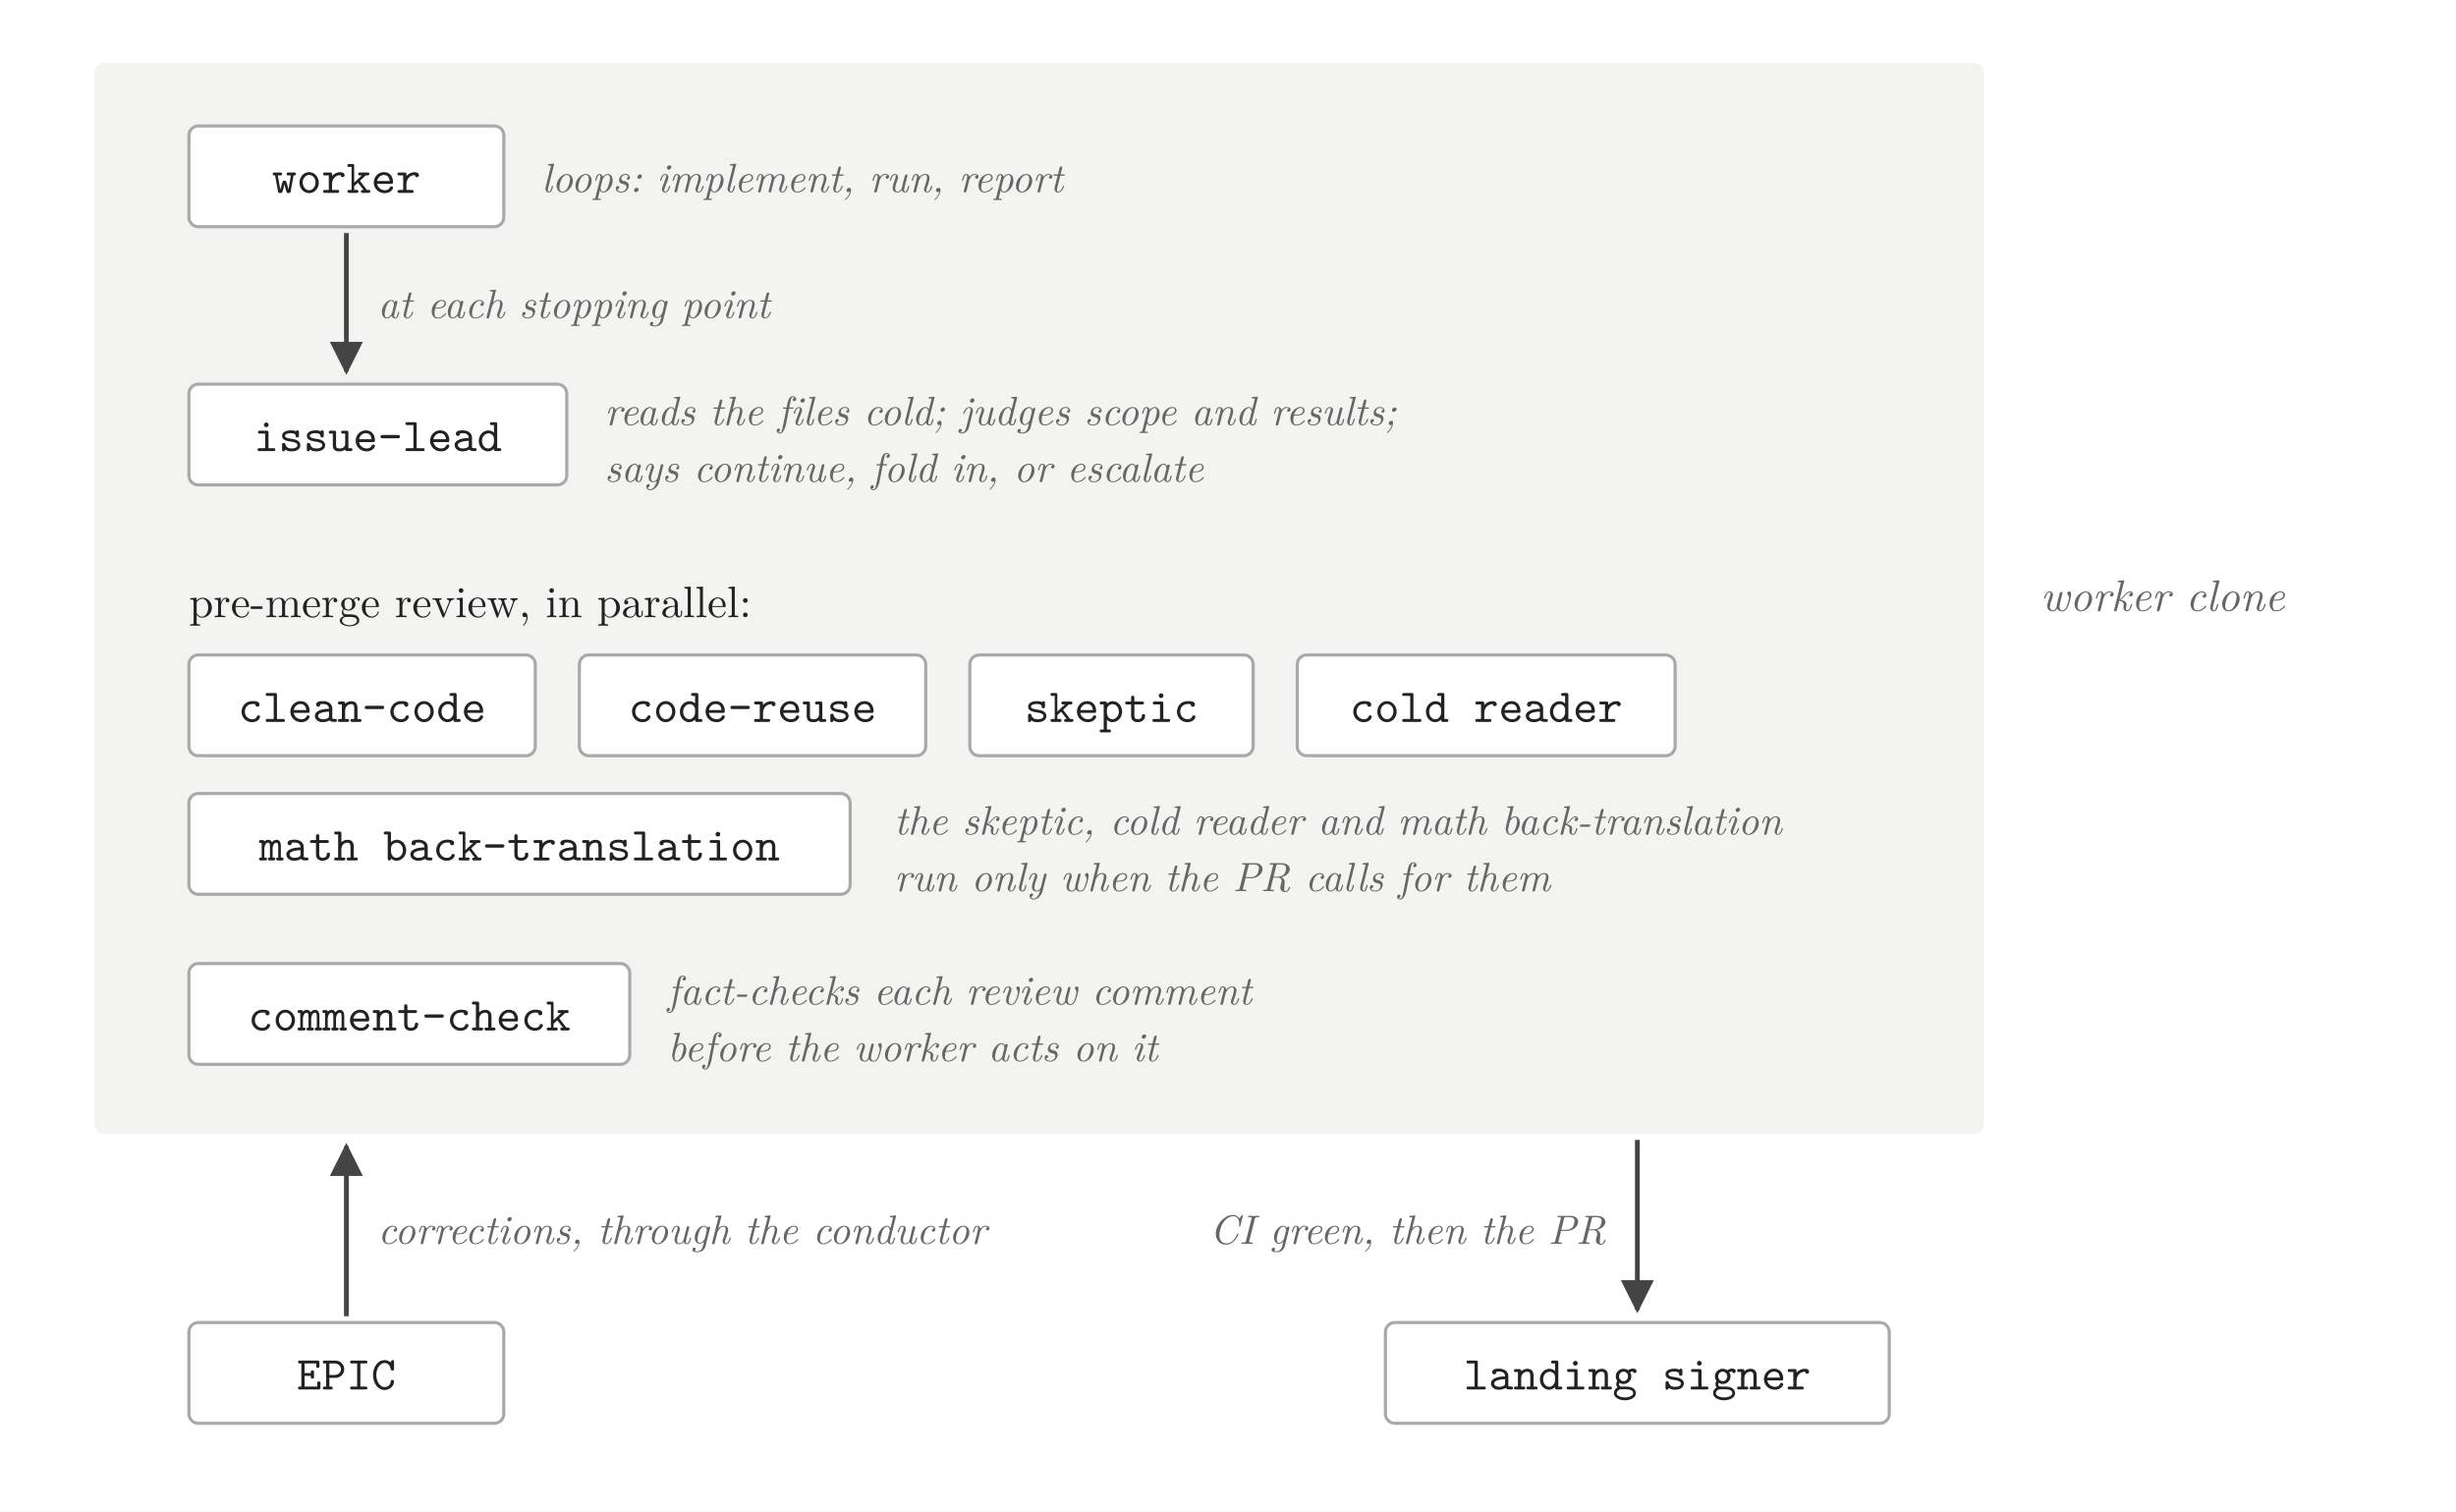
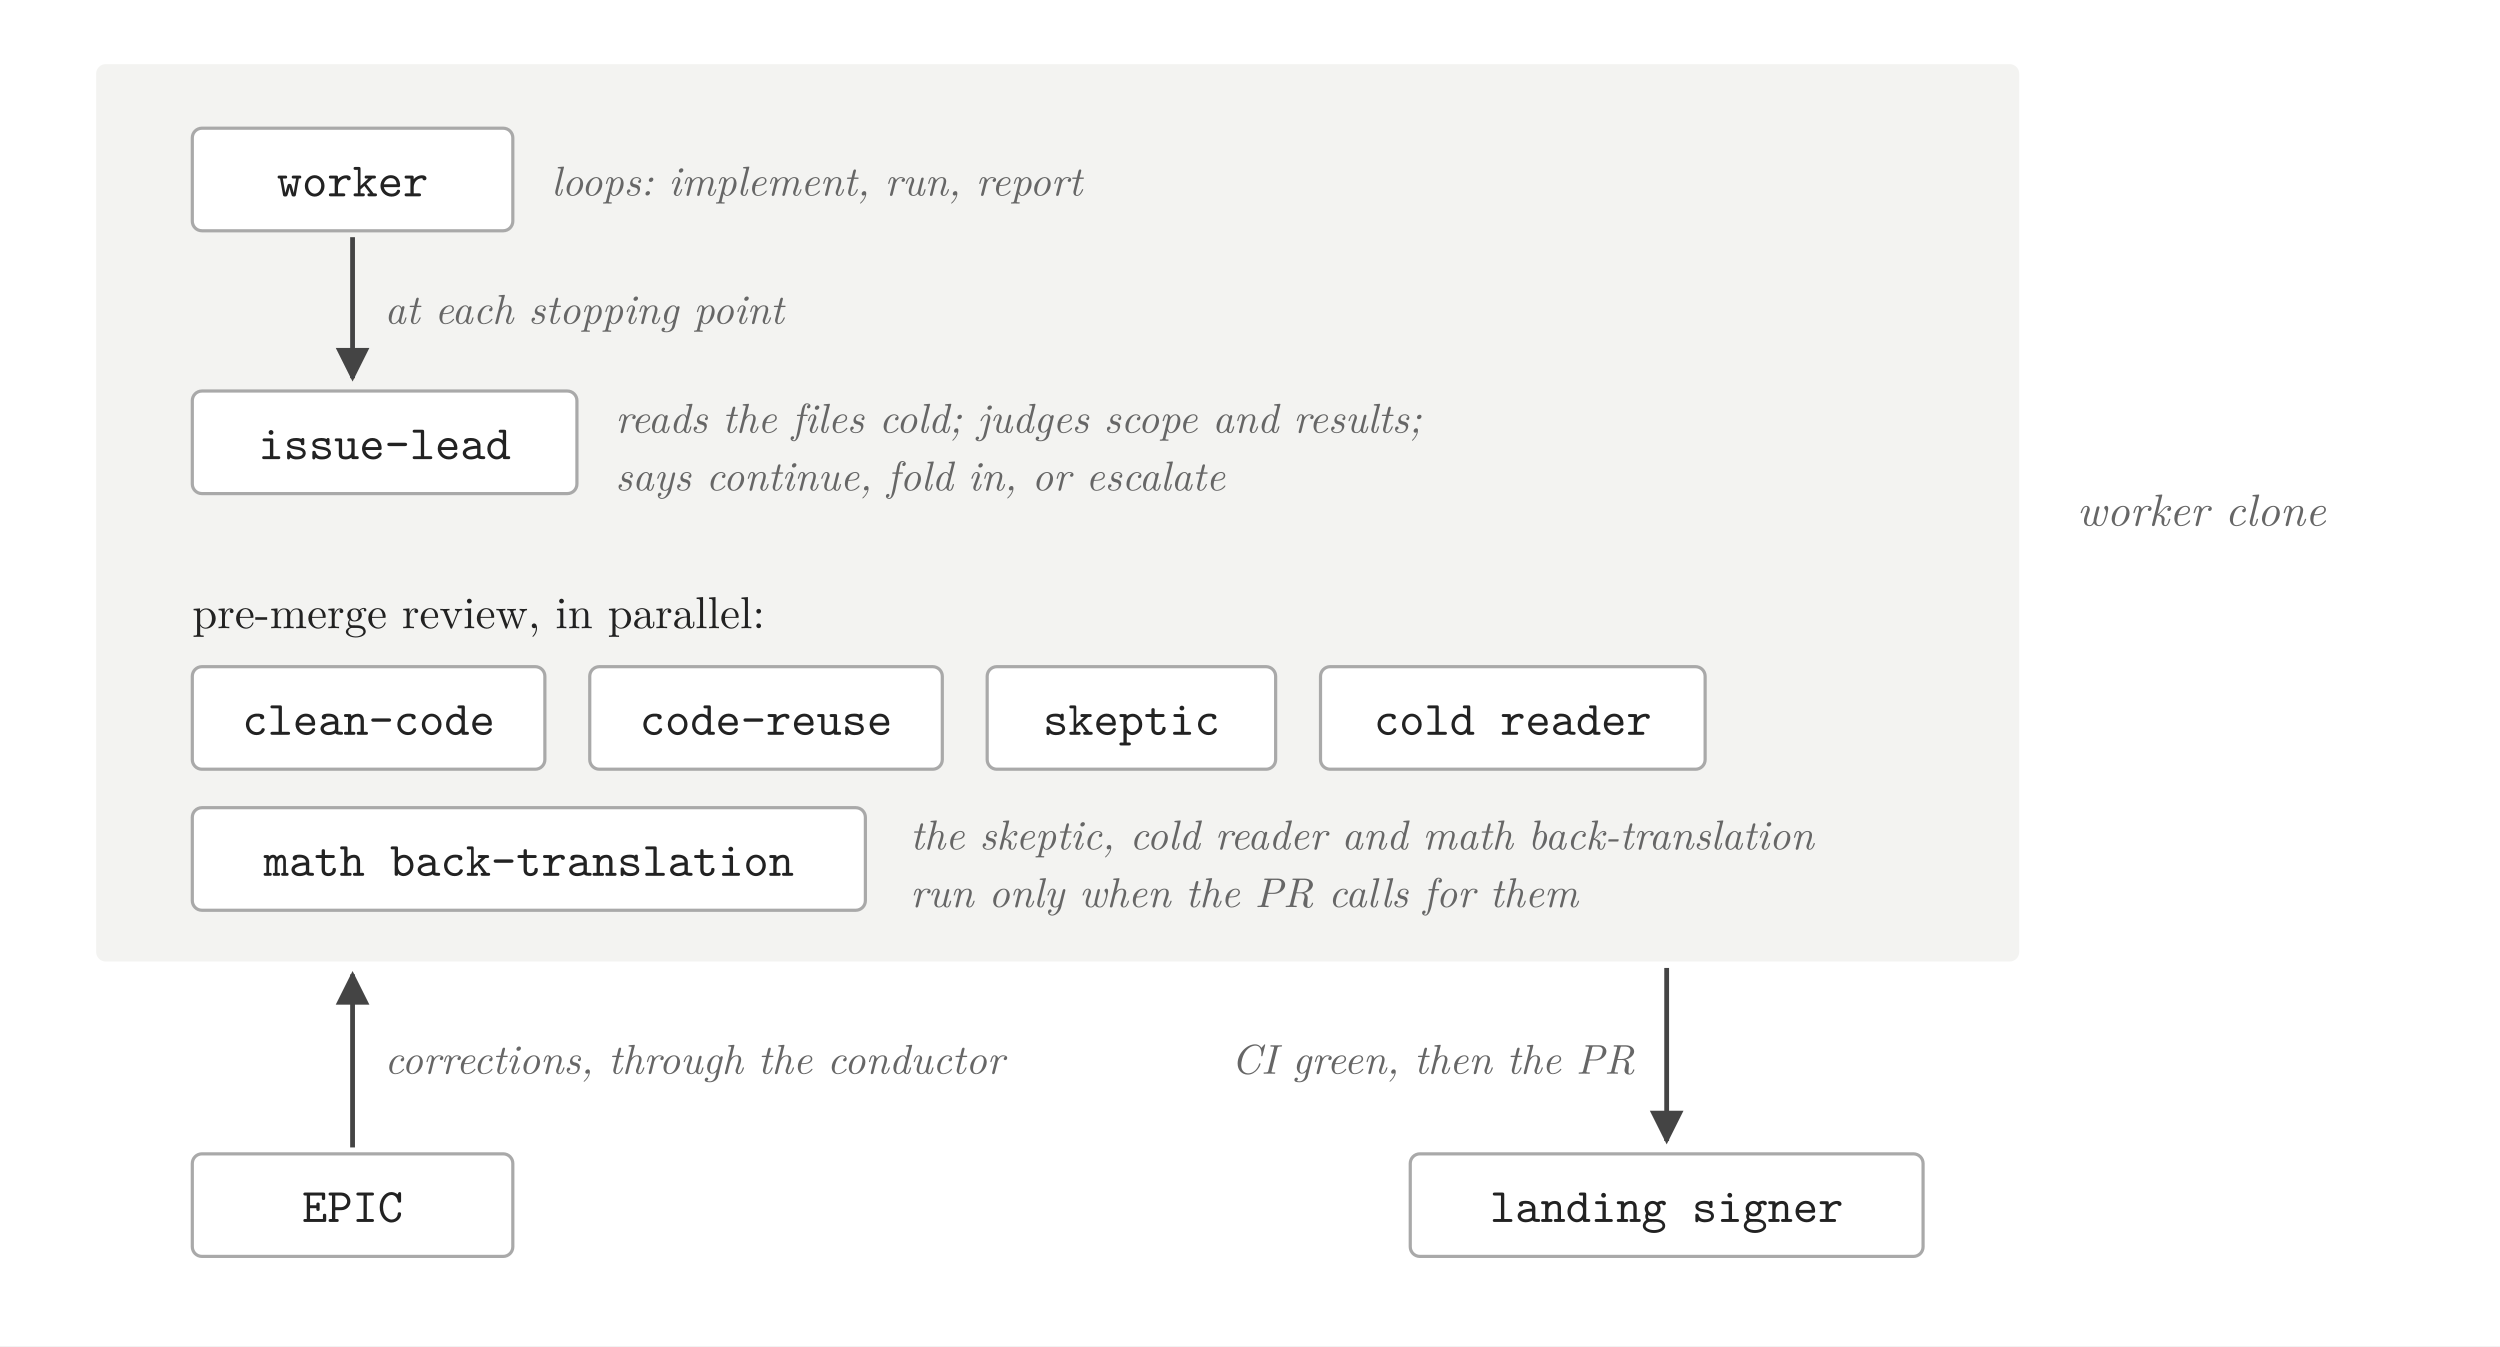
- <svg xmlns="http://www.w3.org/2000/svg" viewBox="0 0 780 480" width="780" height="480" role="img" aria-labelledby="title desc">
+ <svg xmlns="http://www.w3.org/2000/svg" viewBox="0 0 780 420" width="780" height="420" role="img" aria-labelledby="title desc">
  <style>
  .bg { fill: #ffffff; }
  .layer { fill: #f3f3f1; }
  .lit { fill: none; stroke: #a9a9a9; stroke-width: 1.5; stroke-dasharray: 6 4; }
  .agent { fill: #ffffff; stroke: #a9a9a9; stroke-width: 1; }
  .human { fill: #ffffff; stroke: #5b3fc4; stroke-width: 2.2; }
  .name { font-family: "Latin Modern Mono", "DejaVu Sans Mono", monospace; font-size: 15px; fill: #222222; text-anchor: middle; dominant-baseline: central; }
  .person { font-family: "Gill Sans", "Gill Sans MT", "Gillius ADF", Optima, Lato, sans-serif; font-size: 18px; fill: #222222; text-anchor: middle; dominant-baseline: central; }
  .small { font-size: 12px; }
  .serif { font-family: "Latin Modern Roman", Georgia, serif; fill: #222222; }
  .title { font-size: 18px; text-anchor: middle; }
  .note { font-size: 13px; font-style: italic; fill: #666666; }
  .label { font-size: 14px; }
  .tier { font-size: 14px; font-style: italic; fill: #666666; }
  .arrow { stroke: #444444; stroke-width: 1.5; fill: none; marker-end: url(#head); }
  .both { stroke: #444444; stroke-width: 1.5; fill: none; marker-start: url(#head); marker-end: url(#head); }
  .dotted { stroke: #444444; stroke-width: 1.8; stroke-dasharray: 0.1 5; stroke-linecap: round; }
  .dashed { stroke: #444444; stroke-width: 1.5; stroke-dasharray: 6 4; fill: none; marker-end: url(#head); }
  .headfill { fill: #444444; }
</style>
  <defs>
    <marker id="head" viewBox="0 0 10 10" refX="9" refY="5" markerWidth="7" markerHeight="7" orient="auto-start-reverse">
      <path class="headfill" d="M0,0 L10,5 L0,10 z" />
    </marker>
  </defs>
-   <rect class="bg" width="780" height="480" />
-   <rect class="layer" x="30" y="20" width="600" height="340" rx="3" />
-   <text class="serif tier" x="648" y="194.0">worker clone</text>
+   <rect class="bg" width="780" height="420" />
+   <rect class="layer" x="30" y="20" width="600" height="280" rx="3" />
+   <text class="serif tier" x="648" y="164.0">worker clone</text>
  <rect class="agent" x="60" y="40" width="100" height="32" rx="3" />
  <text class="name" x="110.0" y="56.0">worker</text>
  <text class="serif note" x="172" y="61" text-anchor="start">loops: implement, run, report</text>
  <line class="arrow" x1="110" y1="74" x2="110" y2="118" />
  <text class="serif note" x="120" y="101" text-anchor="start">at each stopping point</text>
  <rect class="agent" x="60" y="122" width="120" height="32" rx="3" />
  <text class="name" x="120.0" y="138.0">issue-lead</text>
  <text class="serif note" x="192" y="135" text-anchor="start">reads the files cold; judges scope and results;</text>
  <text class="serif note" x="192" y="153" text-anchor="start">says continue, fold in, or escalate</text>
  <text class="serif label" x="60" y="196" text-anchor="start">pre-merge review, in parallel:</text>
  <rect class="agent" x="60" y="208" width="110" height="32" rx="3" />
  <text class="name" x="115.0" y="224.0">clean-code</text>
  <rect class="agent" x="184" y="208" width="110" height="32" rx="3" />
  <text class="name" x="239.0" y="224.0">code-reuse</text>
  <rect class="agent" x="308" y="208" width="90" height="32" rx="3" />
  <text class="name" x="353.0" y="224.0">skeptic</text>
  <rect class="agent" x="412" y="208" width="120" height="32" rx="3" />
  <text class="name" x="472.0" y="224.0">cold reader</text>
  <rect class="agent" x="60" y="252" width="210" height="32" rx="3" />
  <text class="name" x="165.0" y="268.0">math back-translation</text>
  <text class="serif note" x="284" y="265" text-anchor="start">the skeptic, cold reader and math back-translation</text>
  <text class="serif note" x="284" y="283" text-anchor="start">run only when the PR calls for them</text>
-   <rect class="agent" x="60" y="306" width="140" height="32" rx="3" />
-   <text class="name" x="130.0" y="322.0">comment-check</text>
-   <text class="serif note" x="212" y="319" text-anchor="start">fact-checks each review comment</text>
-   <text class="serif note" x="212" y="337" text-anchor="start">before the worker acts on it</text>
-   <line class="arrow" x1="110" y1="418" x2="110" y2="364" />
-   <text class="serif note" x="120" y="395" text-anchor="start">corrections, through the conductor</text>
-   <rect class="agent" x="60" y="420" width="100" height="32" rx="3" />
-   <text class="name" x="110.0" y="436.0">EPIC</text>
-   <line class="arrow" x1="520" y1="362" x2="520" y2="416" />
-   <text class="serif note" x="510" y="395" text-anchor="end">CI green, then the PR</text>
-   <rect class="agent" x="440" y="420" width="160" height="32" rx="3" />
-   <text class="name" x="520.0" y="436.0">landing signer</text>
+   <line class="arrow" x1="110" y1="358" x2="110" y2="304" />
+   <text class="serif note" x="120" y="335" text-anchor="start">corrections, through the conductor</text>
+   <rect class="agent" x="60" y="360" width="100" height="32" rx="3" />
+   <text class="name" x="110.0" y="376.0">EPIC</text>
+   <line class="arrow" x1="520" y1="302" x2="520" y2="356" />
+   <text class="serif note" x="510" y="335" text-anchor="end">CI green, then the PR</text>
+   <rect class="agent" x="440" y="360" width="160" height="32" rx="3" />
+   <text class="name" x="520.0" y="376.0">landing signer</text>
</svg>
